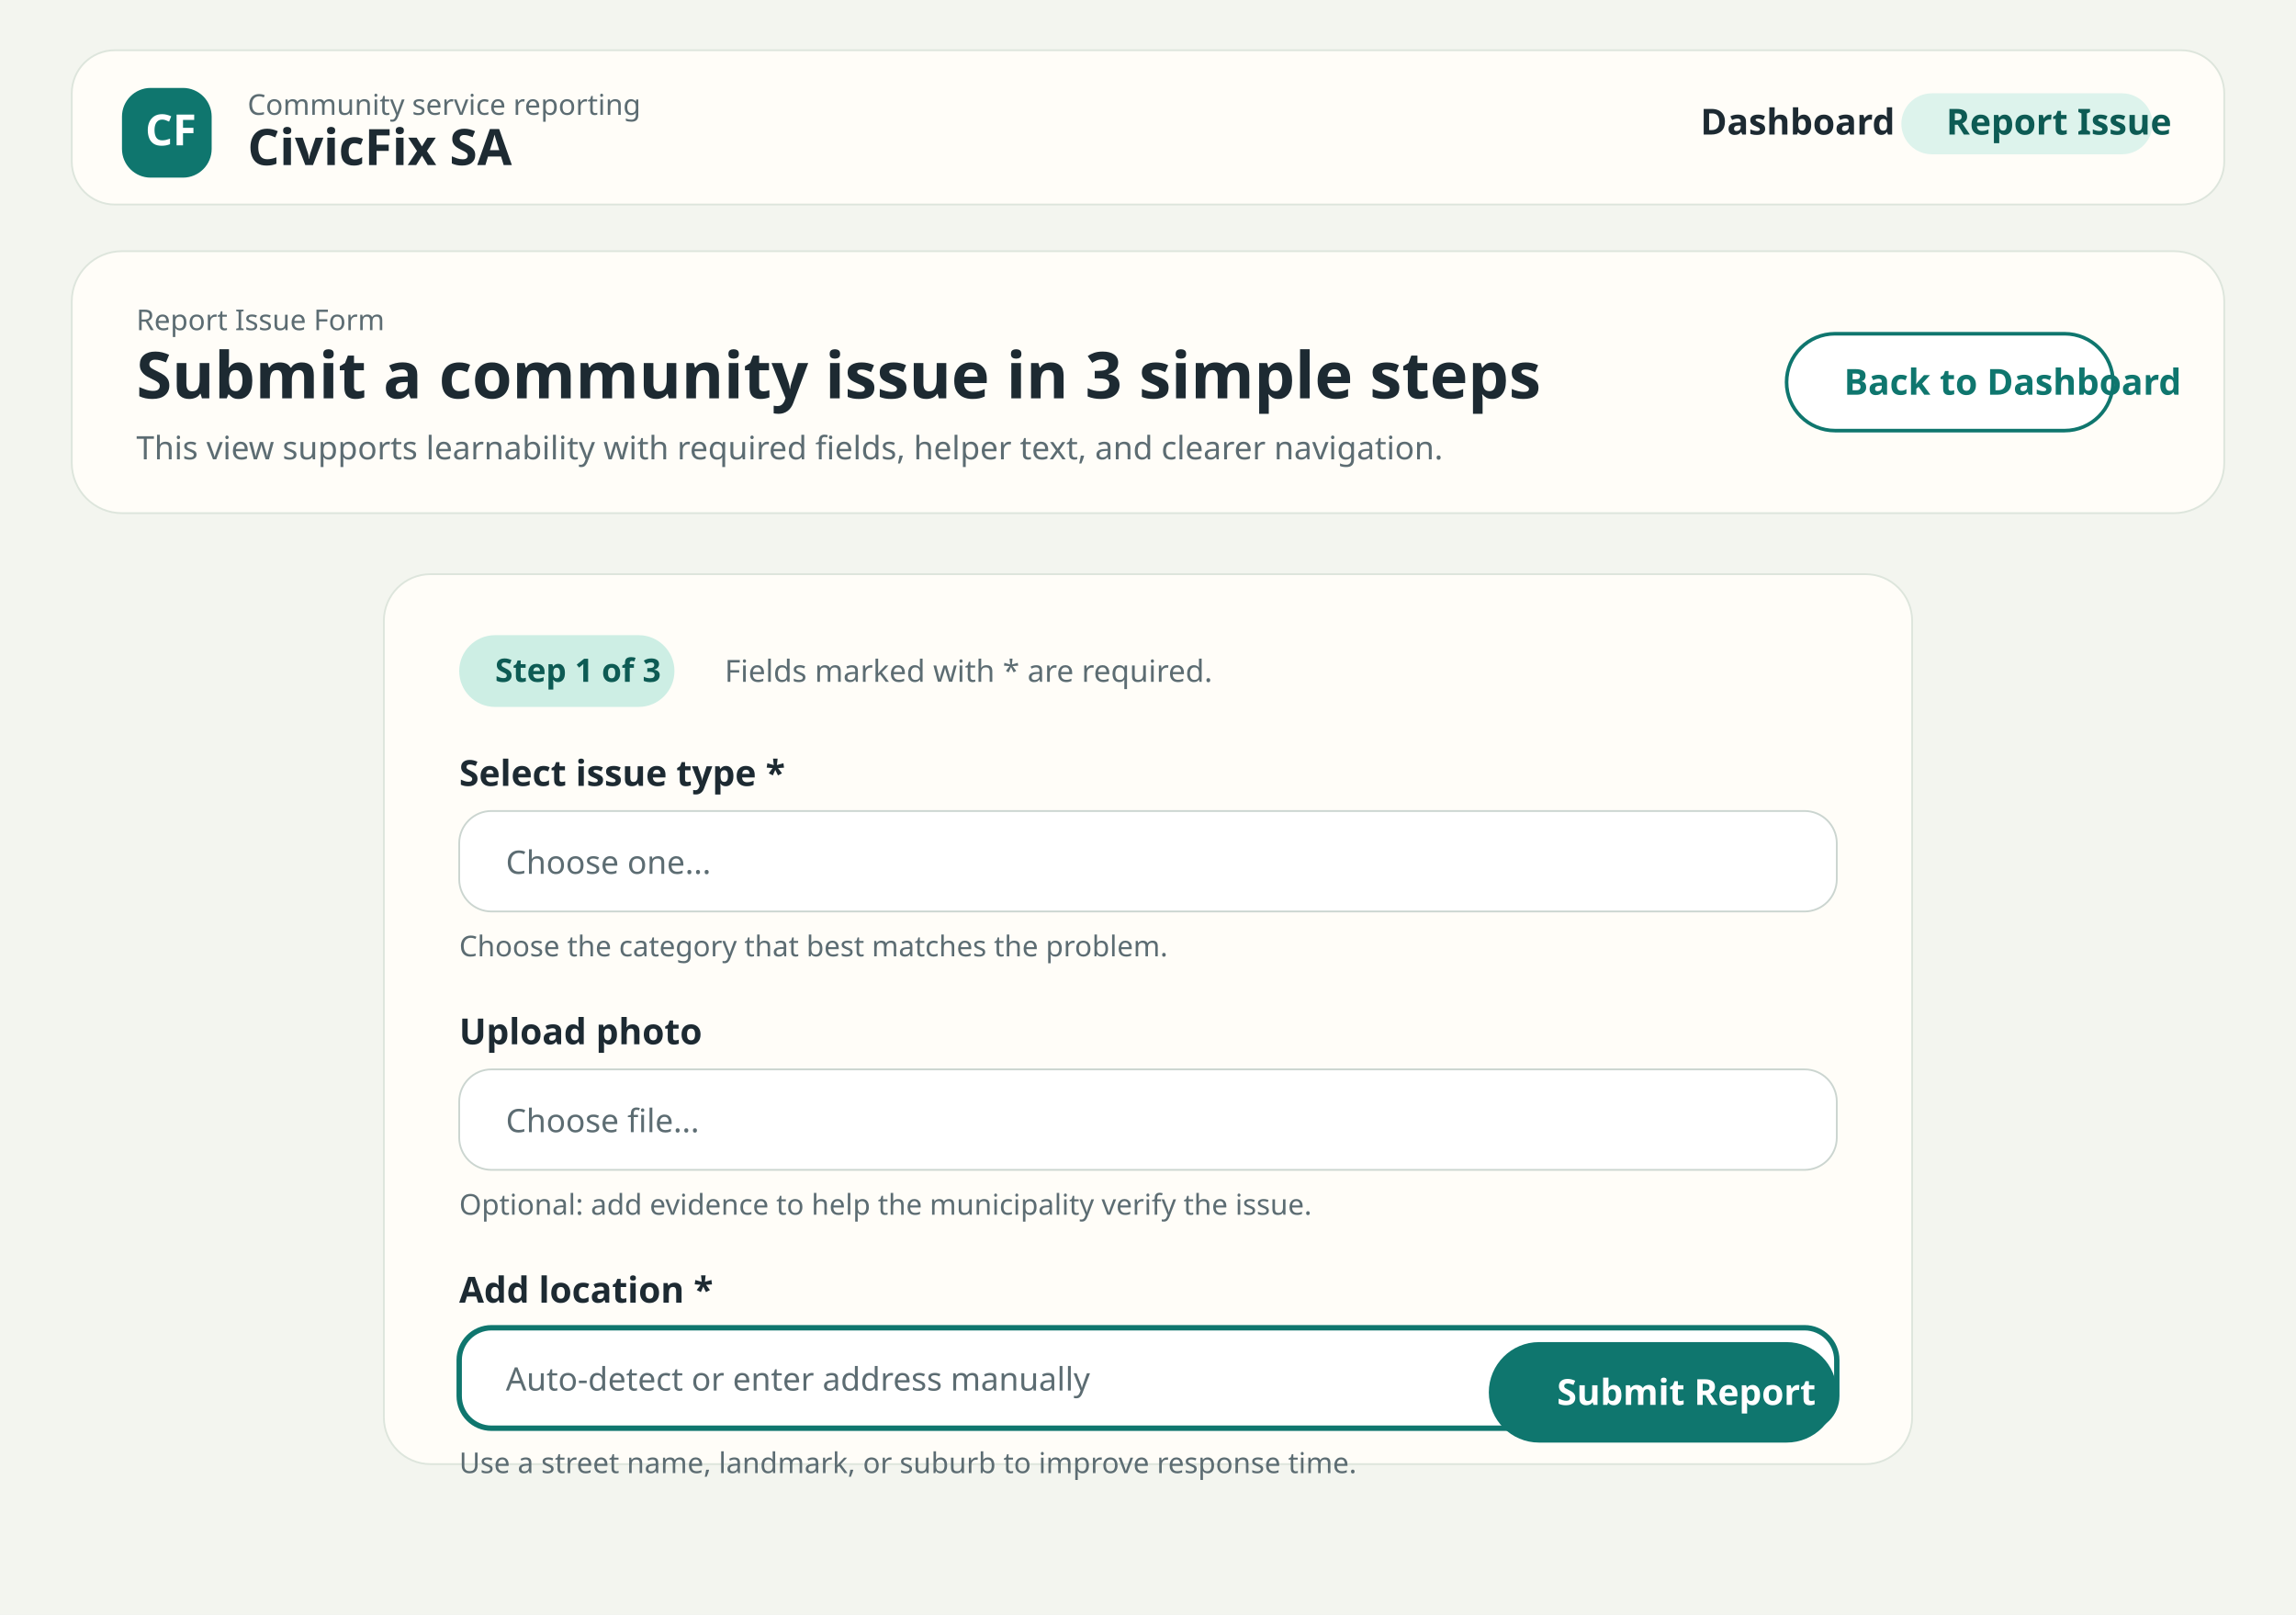
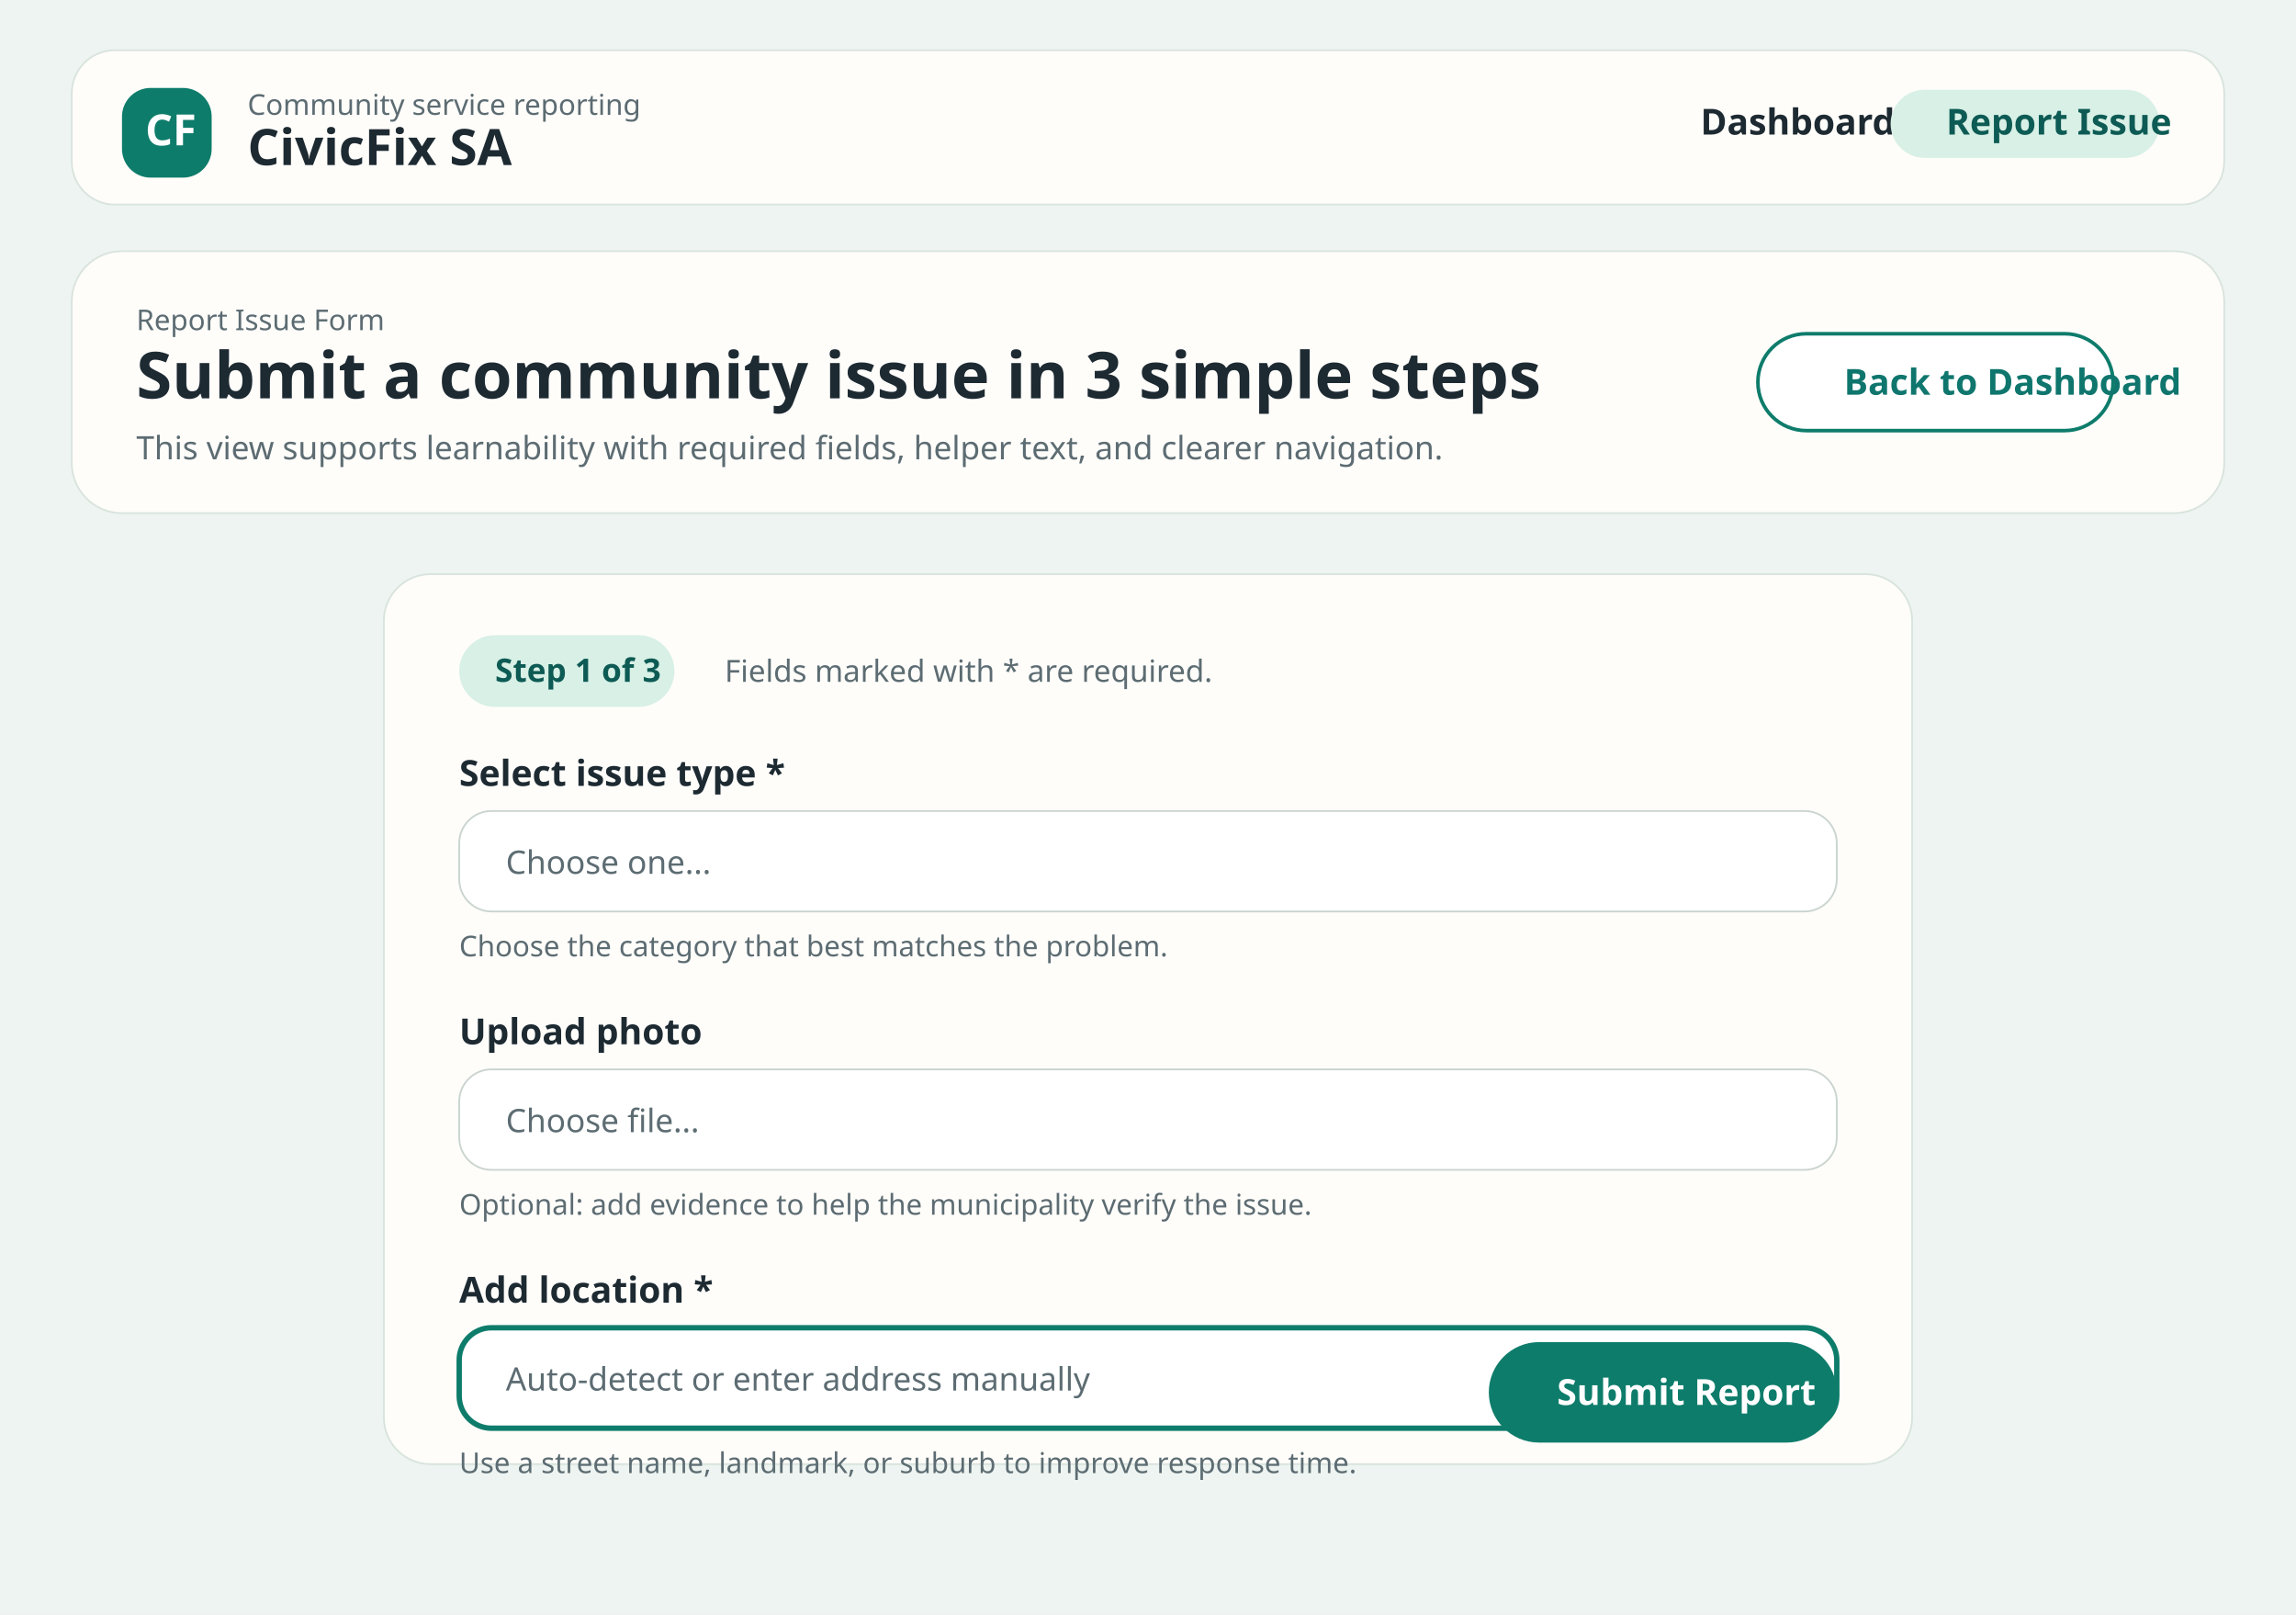
<svg xmlns="http://www.w3.org/2000/svg" width="1280" height="900" viewBox="0 0 1280 900" fill="none">
-   <rect width="1280" height="900" fill="#F3F5EF" />
-   <rect x="40" y="28" width="1200" height="86" rx="24" fill="#FFFDF8" stroke="#DDE5DC" />
-   <rect x="68" y="49" width="50" height="50" rx="16" fill="#0F766E" />
+   <rect width="1280" height="900" fill="#EEF4F1" />
+   <rect x="40" y="28" width="1200" height="86" rx="24" fill="#FFFDFA" stroke="#D9E4DE" />
+   <rect x="68" y="49" width="50" height="50" rx="16" fill="#0E7C6B" />
  <text x="81" y="81" fill="white" font-family="Segoe UI" font-size="24" font-weight="700">CF</text>
  <text x="138" y="64" fill="#5C6C72" font-family="Segoe UI" font-size="16">Community service reporting</text>
  <text x="138" y="92" fill="#1D2A32" font-family="Segoe UI" font-size="28" font-weight="700">CivicFix SA</text>
  <text x="948" y="75" fill="#1D2A32" font-family="Segoe UI" font-size="20" font-weight="600">Dashboard</text>
-   <rect x="1060" y="52" width="140" height="34" rx="17" fill="#DDF3EC" />
+   <rect x="1054" y="50" width="150" height="38" rx="19" fill="#D8F0E6" />
  <text x="1085" y="75" fill="#0D5B54" font-family="Segoe UI" font-size="20" font-weight="700">Report Issue</text>
-   <rect x="40" y="140" width="1200" height="146" rx="28" fill="#FFFDF8" stroke="#DDE5DC" />
+   <rect x="40" y="140" width="1200" height="146" rx="28" fill="#FFFDFA" stroke="#D9E4DE" />
  <text x="76" y="184" fill="#5C6C72" font-family="Segoe UI" font-size="16">Report Issue Form</text>
  <text x="76" y="222" fill="#1D2A32" font-family="Segoe UI" font-size="36" font-weight="700">Submit a community issue in 3 simple steps</text>
  <text x="76" y="256" fill="#5C6C72" font-family="Segoe UI" font-size="18">This view supports learnability with required fields, helper text, and clearer navigation.</text>
-   <rect x="996" y="186" width="182" height="54" rx="27" fill="white" stroke="#0F766E" stroke-width="2" />
+   <rect x="980" y="186" width="198" height="54" rx="27" fill="white" stroke="#0E7C6B" stroke-width="2" />
  <text x="1028" y="220" fill="#0F766E" font-family="Segoe UI" font-size="20" font-weight="700">Back to Dashboard</text>
-   <rect x="214" y="320" width="852" height="496" rx="26" fill="#FFFDF8" stroke="#DDE5DC" />
-   <rect x="256" y="354" width="120" height="40" rx="20" fill="#CDEEE4" />
+   <rect x="214" y="320" width="852" height="496" rx="26" fill="#FFFDFA" stroke="#D9E4DE" />
+   <rect x="256" y="354" width="120" height="40" rx="20" fill="#D8F0E6" />
  <text x="276" y="380" fill="#0D5B54" font-family="Segoe UI" font-size="18" font-weight="700">Step 1 of 3</text>
  <text x="404" y="380" fill="#5C6C72" font-family="Segoe UI" font-size="17">Fields marked with * are required.</text>
  <text x="256" y="438" fill="#1D2A32" font-family="Segoe UI" font-size="20" font-weight="600">Select issue type *</text>
  <rect x="256" y="452" width="768" height="56" rx="18" fill="white" stroke="#CBD5D0" />
  <text x="282" y="487" fill="#5C6C72" font-family="Segoe UI" font-size="18">Choose one...</text>
  <text x="256" y="533" fill="#5C6C72" font-family="Segoe UI" font-size="16">Choose the category that best matches the problem.</text>
  <text x="256" y="582" fill="#1D2A32" font-family="Segoe UI" font-size="20" font-weight="600">Upload photo</text>
  <rect x="256" y="596" width="768" height="56" rx="18" fill="white" stroke="#CBD5D0" />
  <text x="282" y="631" fill="#5C6C72" font-family="Segoe UI" font-size="18">Choose file...</text>
  <text x="256" y="677" fill="#5C6C72" font-family="Segoe UI" font-size="16">Optional: add evidence to help the municipality verify the issue.</text>
  <text x="256" y="726" fill="#1D2A32" font-family="Segoe UI" font-size="20" font-weight="600">Add location *</text>
-   <rect x="256" y="740" width="768" height="56" rx="18" fill="white" stroke="#0F766E" stroke-width="3" />
+   <rect x="256" y="740" width="768" height="56" rx="18" fill="white" stroke="#0E7C6B" stroke-width="3" />
  <text x="282" y="775" fill="#5C6C72" font-family="Segoe UI" font-size="18">Auto-detect or enter address manually</text>
  <text x="256" y="821" fill="#5C6C72" font-family="Segoe UI" font-size="16">Use a street name, landmark, or suburb to improve response time.</text>
-   <rect x="830" y="748" width="194" height="56" rx="28" fill="#0F766E" />
+   <rect x="830" y="748" width="194" height="56" rx="28" fill="#0E7C6B" />
  <text x="868" y="783" fill="white" font-family="Segoe UI" font-size="20" font-weight="700">Submit Report</text>
</svg>
